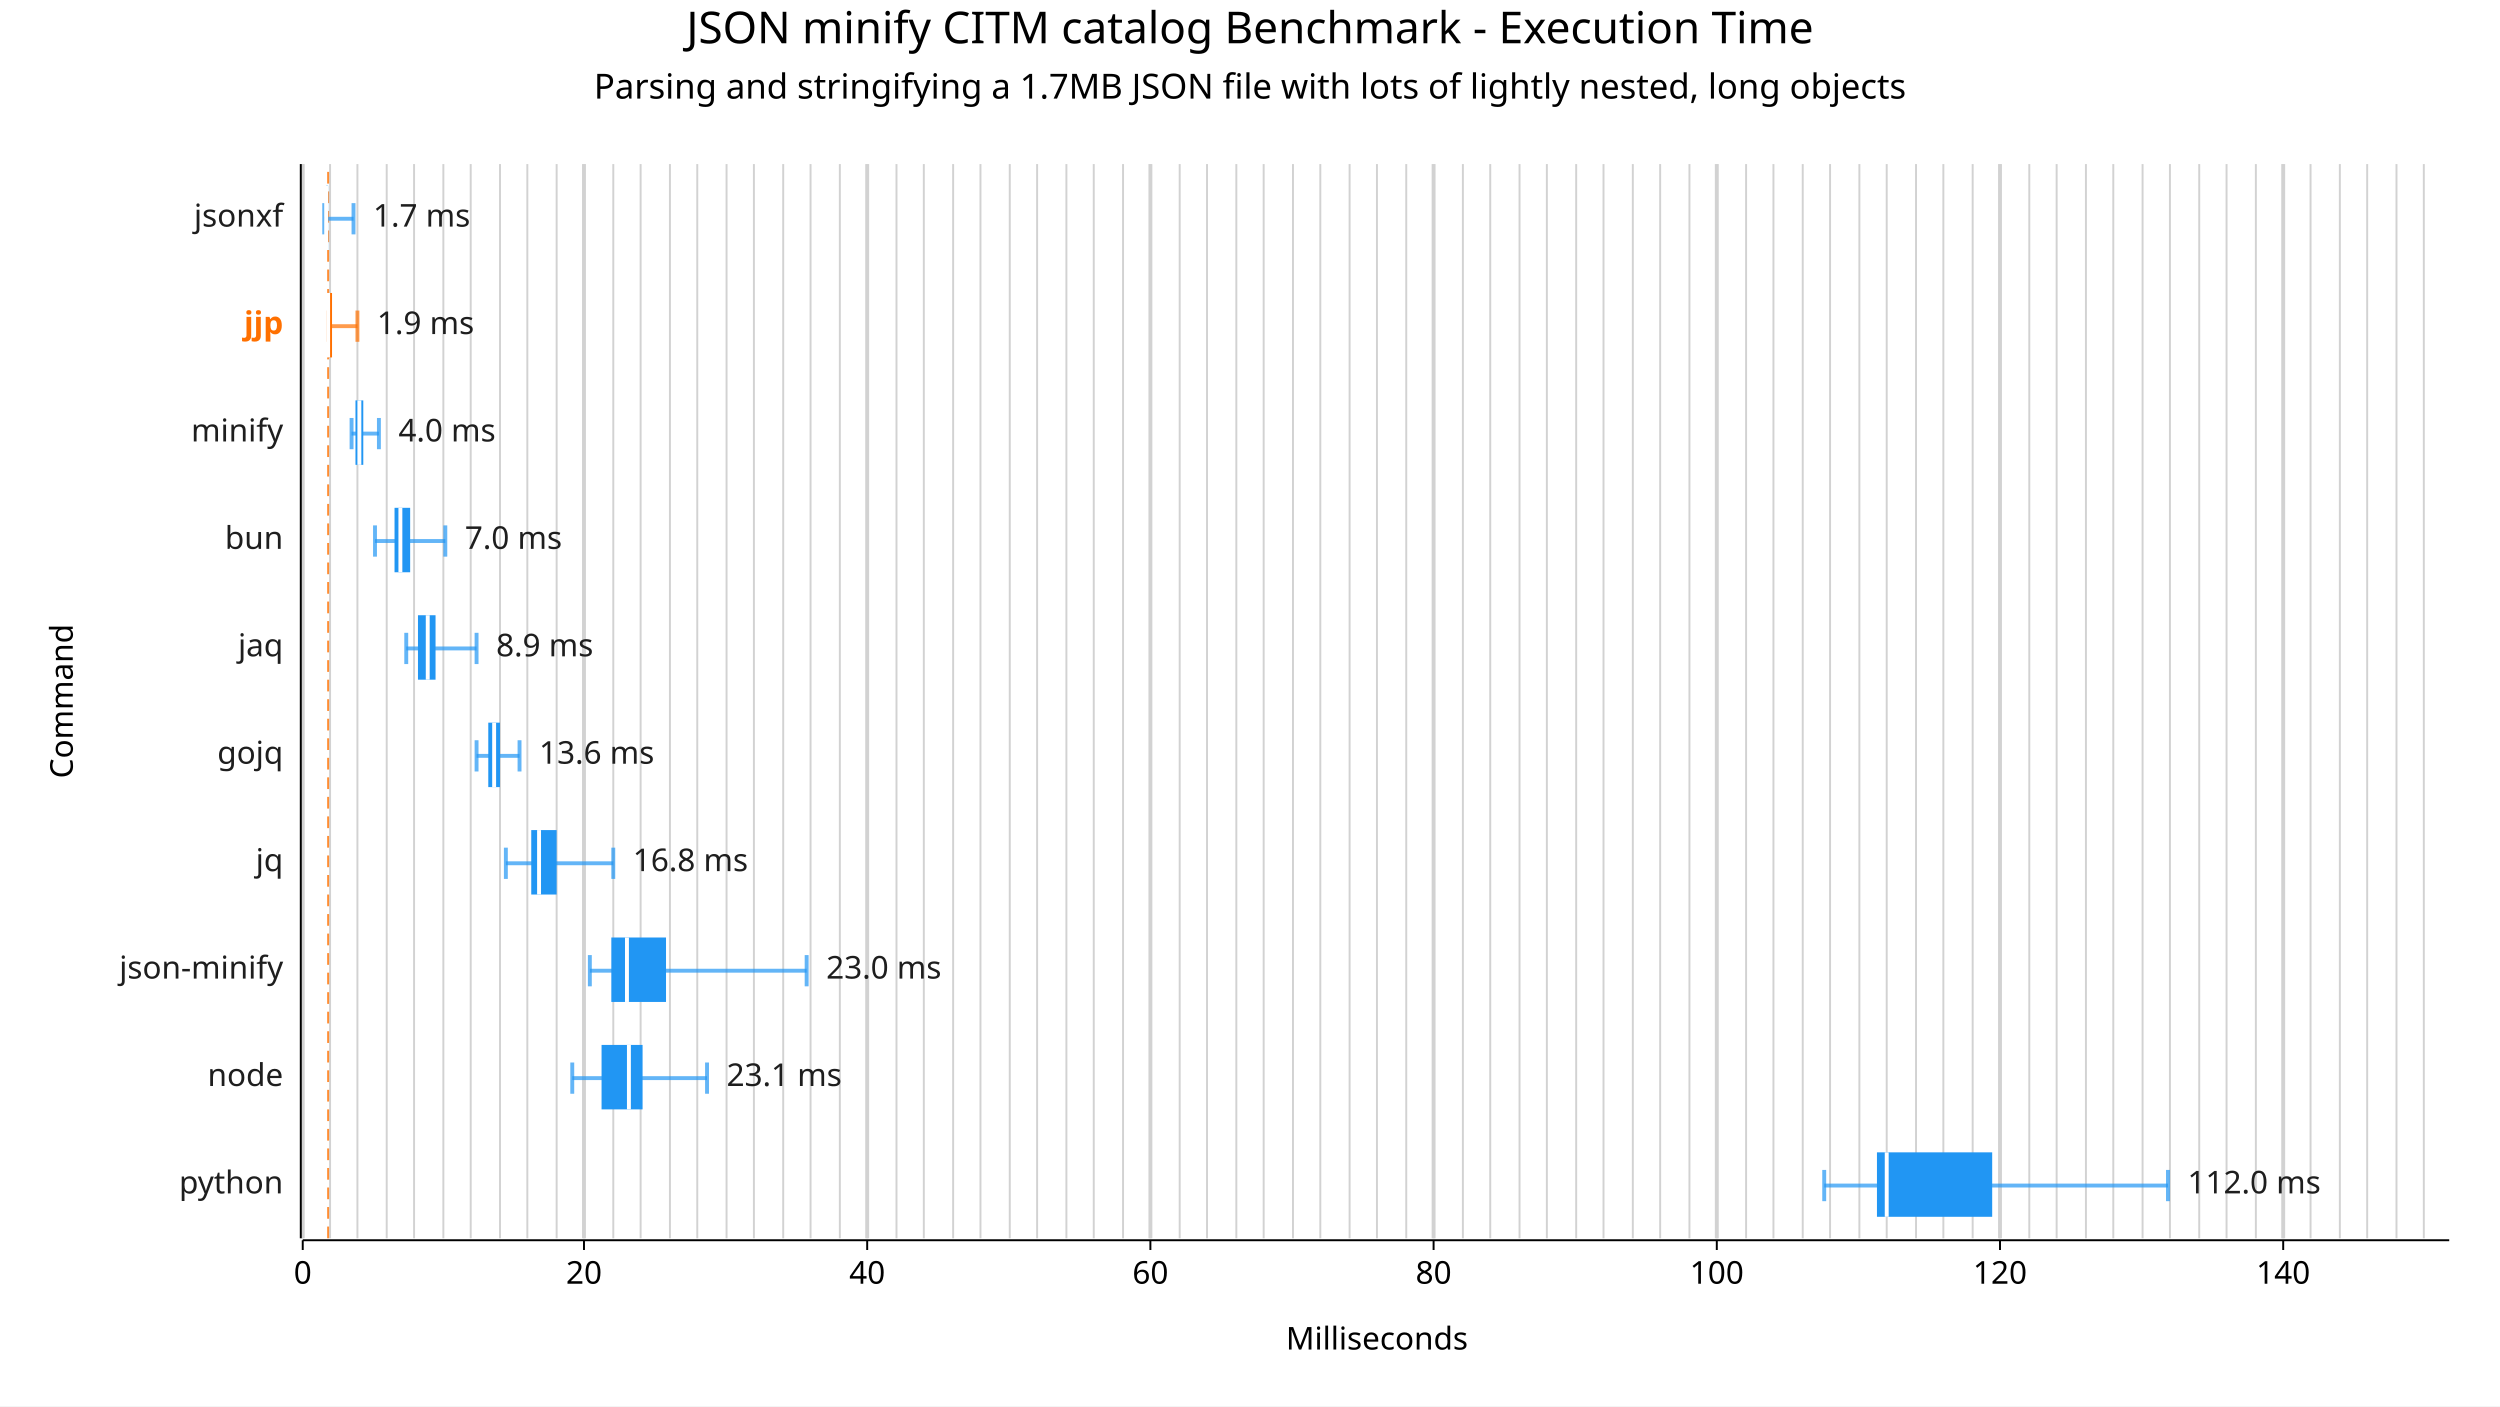
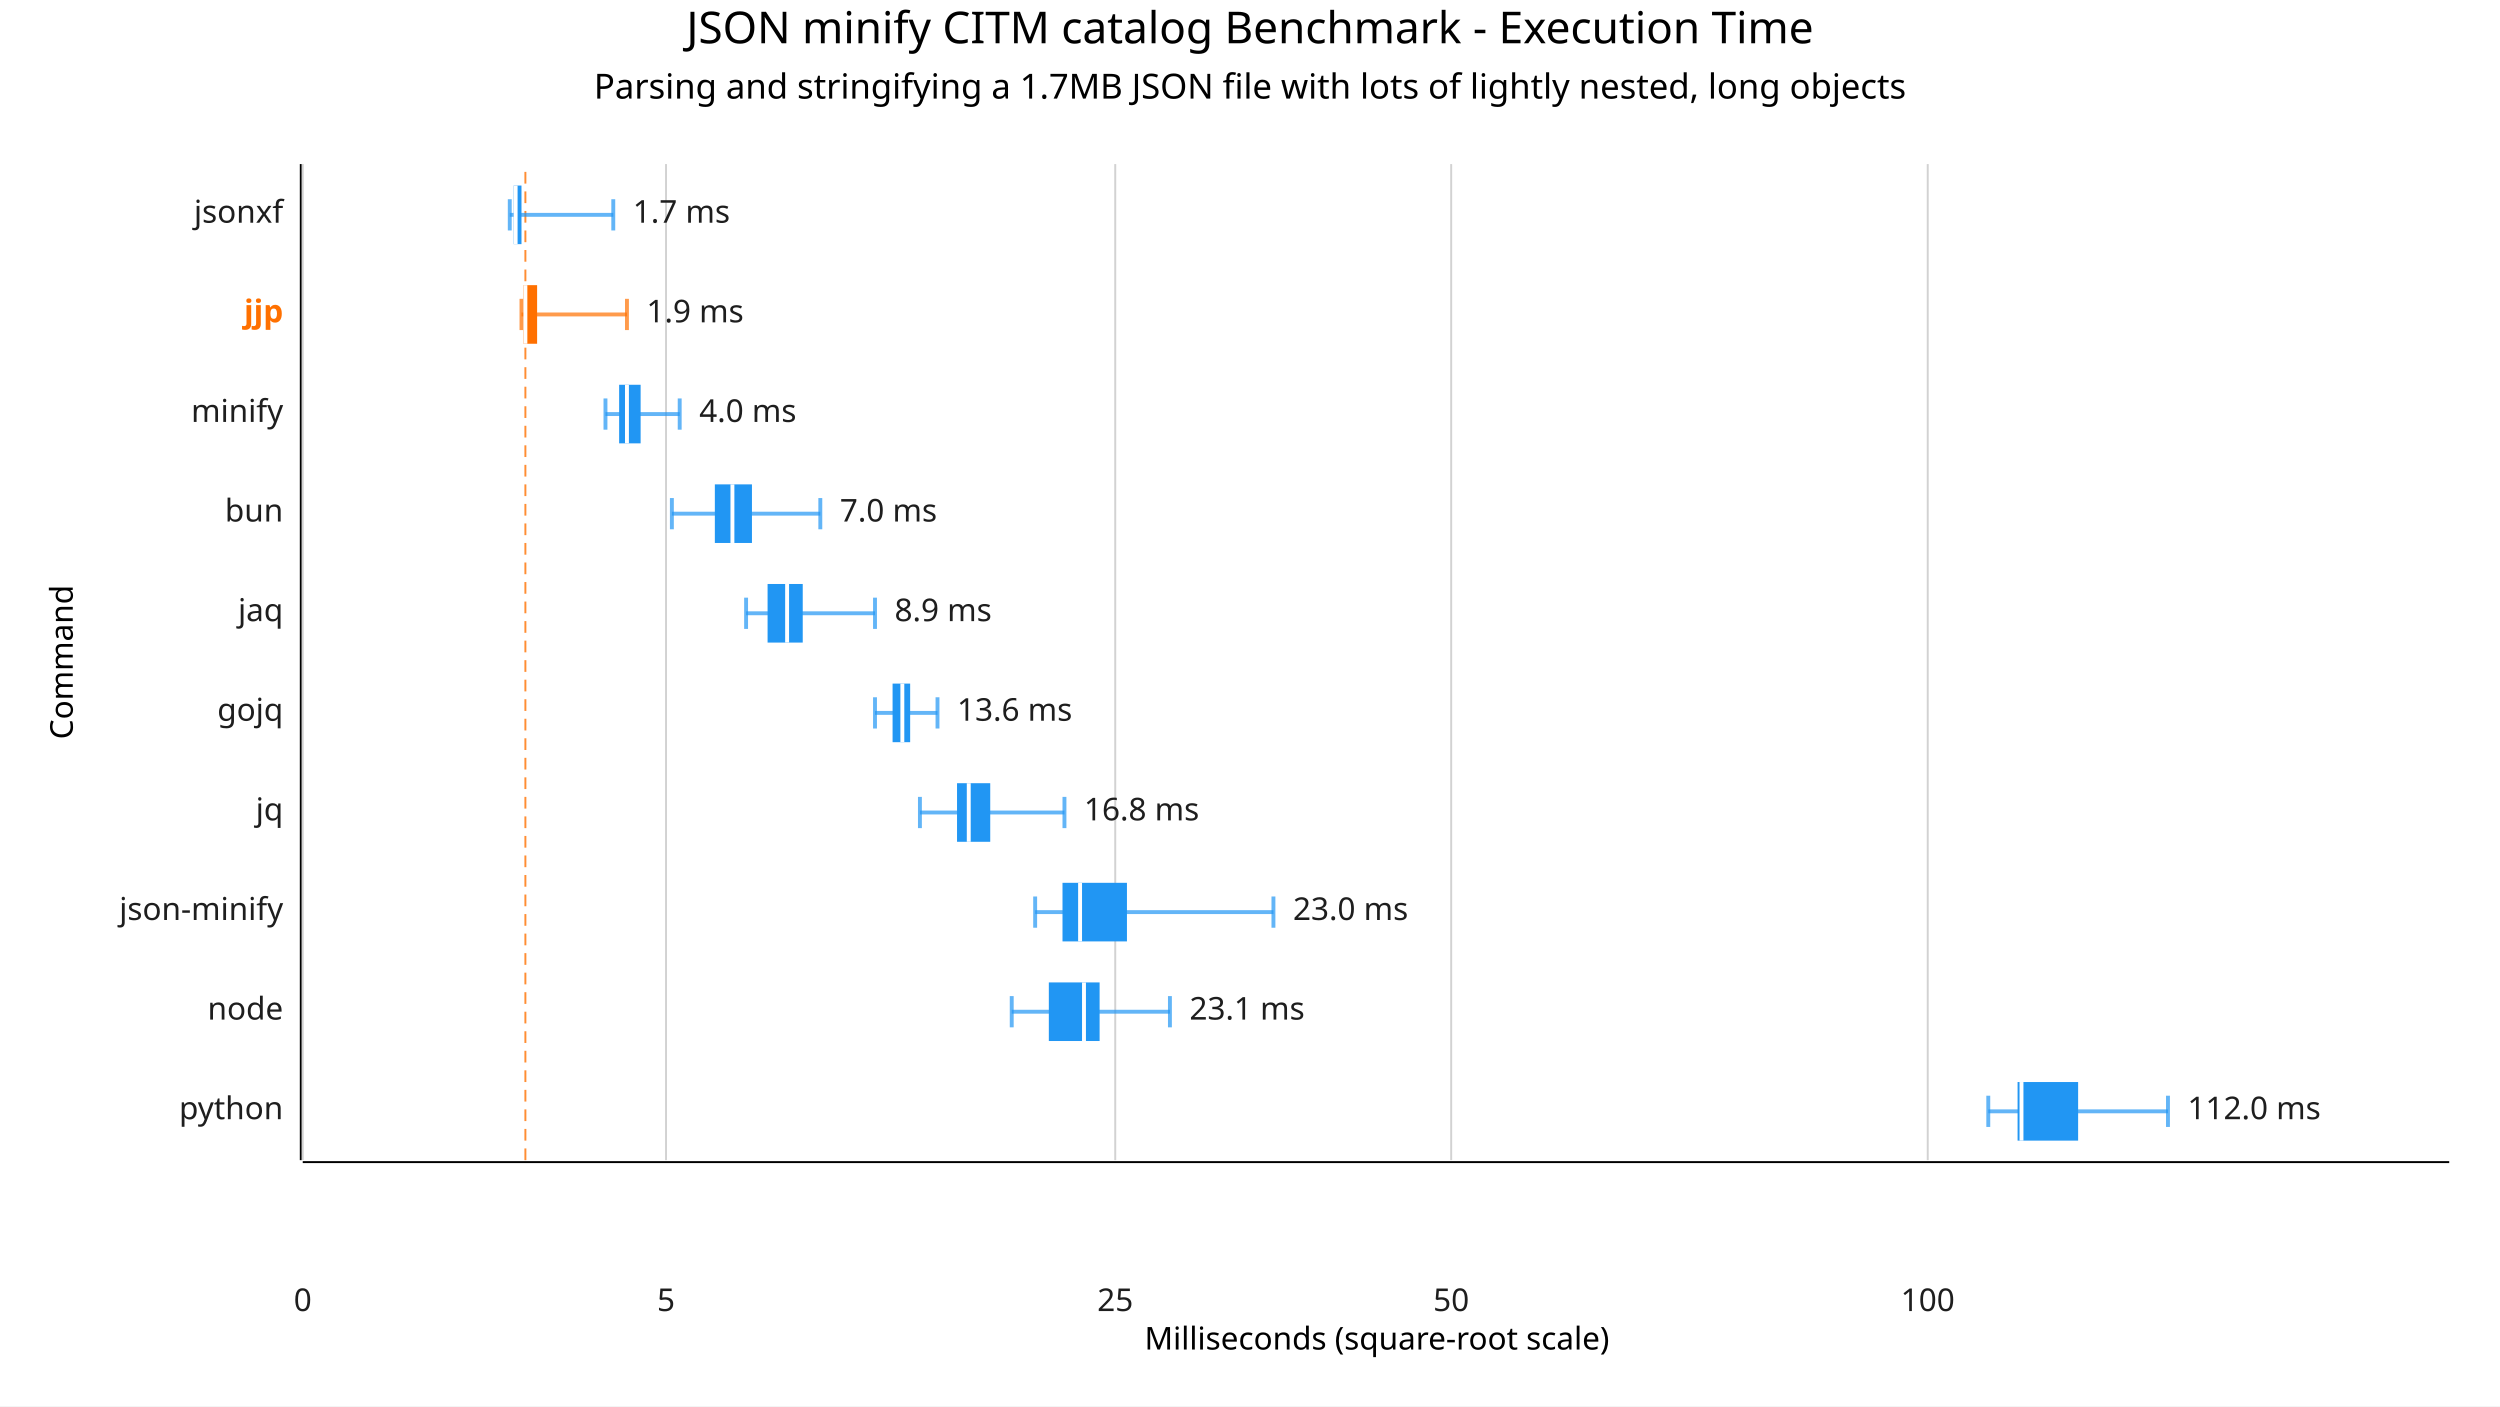
<svg xmlns="http://www.w3.org/2000/svg" width="1280" height="720" viewBox="0 0 1280 720">
  <rect x="0" y="0" width="1280" height="720" opacity="1" fill="#FFFFFF" stroke="none" />
  <text x="640" y="5" dy="0.76em" text-anchor="middle" font-family="sans-serif" font-size="22.581" opacity="1" fill="#000000">
JSON minify CITM catalog Benchmark - Execution Time
</text>
  <text x="640" y="37" dy="0.76em" text-anchor="middle" font-family="sans-serif" font-size="17.742" opacity="1" fill="#000000">
Parsing and stringifying a 1.7MB JSON file with lots of lightly nested, long objects
</text>
-   <line opacity="1" stroke="#D2D2D2" stroke-width="1" x1="155" y1="634" x2="155" y2="84" />
-   <line opacity="1" stroke="#D2D2D2" stroke-width="1" x1="169" y1="634" x2="169" y2="84" />
-   <line opacity="1" stroke="#D2D2D2" stroke-width="1" x1="183" y1="634" x2="183" y2="84" />
-   <line opacity="1" stroke="#D2D2D2" stroke-width="1" x1="198" y1="634" x2="198" y2="84" />
-   <line opacity="1" stroke="#D2D2D2" stroke-width="1" x1="212" y1="634" x2="212" y2="84" />
-   <line opacity="1" stroke="#D2D2D2" stroke-width="1" x1="227" y1="634" x2="227" y2="84" />
-   <line opacity="1" stroke="#D2D2D2" stroke-width="1" x1="241" y1="634" x2="241" y2="84" />
-   <line opacity="1" stroke="#D2D2D2" stroke-width="1" x1="256" y1="634" x2="256" y2="84" />
-   <line opacity="1" stroke="#D2D2D2" stroke-width="1" x1="270" y1="634" x2="270" y2="84" />
-   <line opacity="1" stroke="#D2D2D2" stroke-width="1" x1="285" y1="634" x2="285" y2="84" />
-   <line opacity="1" stroke="#D2D2D2" stroke-width="1" x1="299" y1="634" x2="299" y2="84" />
-   <line opacity="1" stroke="#D2D2D2" stroke-width="1" x1="314" y1="634" x2="314" y2="84" />
-   <line opacity="1" stroke="#D2D2D2" stroke-width="1" x1="328" y1="634" x2="328" y2="84" />
-   <line opacity="1" stroke="#D2D2D2" stroke-width="1" x1="343" y1="634" x2="343" y2="84" />
-   <line opacity="1" stroke="#D2D2D2" stroke-width="1" x1="357" y1="634" x2="357" y2="84" />
-   <line opacity="1" stroke="#D2D2D2" stroke-width="1" x1="372" y1="634" x2="372" y2="84" />
-   <line opacity="1" stroke="#D2D2D2" stroke-width="1" x1="386" y1="634" x2="386" y2="84" />
-   <line opacity="1" stroke="#D2D2D2" stroke-width="1" x1="401" y1="634" x2="401" y2="84" />
-   <line opacity="1" stroke="#D2D2D2" stroke-width="1" x1="415" y1="634" x2="415" y2="84" />
-   <line opacity="1" stroke="#D2D2D2" stroke-width="1" x1="430" y1="634" x2="430" y2="84" />
-   <line opacity="1" stroke="#D2D2D2" stroke-width="1" x1="444" y1="634" x2="444" y2="84" />
-   <line opacity="1" stroke="#D2D2D2" stroke-width="1" x1="459" y1="634" x2="459" y2="84" />
-   <line opacity="1" stroke="#D2D2D2" stroke-width="1" x1="473" y1="634" x2="473" y2="84" />
-   <line opacity="1" stroke="#D2D2D2" stroke-width="1" x1="488" y1="634" x2="488" y2="84" />
-   <line opacity="1" stroke="#D2D2D2" stroke-width="1" x1="502" y1="634" x2="502" y2="84" />
-   <line opacity="1" stroke="#D2D2D2" stroke-width="1" x1="517" y1="634" x2="517" y2="84" />
-   <line opacity="1" stroke="#D2D2D2" stroke-width="1" x1="531" y1="634" x2="531" y2="84" />
-   <line opacity="1" stroke="#D2D2D2" stroke-width="1" x1="546" y1="634" x2="546" y2="84" />
-   <line opacity="1" stroke="#D2D2D2" stroke-width="1" x1="560" y1="634" x2="560" y2="84" />
-   <line opacity="1" stroke="#D2D2D2" stroke-width="1" x1="575" y1="634" x2="575" y2="84" />
-   <line opacity="1" stroke="#D2D2D2" stroke-width="1" x1="589" y1="634" x2="589" y2="84" />
-   <line opacity="1" stroke="#D2D2D2" stroke-width="1" x1="604" y1="634" x2="604" y2="84" />
-   <line opacity="1" stroke="#D2D2D2" stroke-width="1" x1="618" y1="634" x2="618" y2="84" />
-   <line opacity="1" stroke="#D2D2D2" stroke-width="1" x1="633" y1="634" x2="633" y2="84" />
-   <line opacity="1" stroke="#D2D2D2" stroke-width="1" x1="647" y1="634" x2="647" y2="84" />
-   <line opacity="1" stroke="#D2D2D2" stroke-width="1" x1="662" y1="634" x2="662" y2="84" />
-   <line opacity="1" stroke="#D2D2D2" stroke-width="1" x1="676" y1="634" x2="676" y2="84" />
-   <line opacity="1" stroke="#D2D2D2" stroke-width="1" x1="691" y1="634" x2="691" y2="84" />
-   <line opacity="1" stroke="#D2D2D2" stroke-width="1" x1="705" y1="634" x2="705" y2="84" />
-   <line opacity="1" stroke="#D2D2D2" stroke-width="1" x1="720" y1="634" x2="720" y2="84" />
-   <line opacity="1" stroke="#D2D2D2" stroke-width="1" x1="734" y1="634" x2="734" y2="84" />
-   <line opacity="1" stroke="#D2D2D2" stroke-width="1" x1="749" y1="634" x2="749" y2="84" />
-   <line opacity="1" stroke="#D2D2D2" stroke-width="1" x1="763" y1="634" x2="763" y2="84" />
-   <line opacity="1" stroke="#D2D2D2" stroke-width="1" x1="778" y1="634" x2="778" y2="84" />
-   <line opacity="1" stroke="#D2D2D2" stroke-width="1" x1="792" y1="634" x2="792" y2="84" />
-   <line opacity="1" stroke="#D2D2D2" stroke-width="1" x1="807" y1="634" x2="807" y2="84" />
-   <line opacity="1" stroke="#D2D2D2" stroke-width="1" x1="821" y1="634" x2="821" y2="84" />
-   <line opacity="1" stroke="#D2D2D2" stroke-width="1" x1="836" y1="634" x2="836" y2="84" />
-   <line opacity="1" stroke="#D2D2D2" stroke-width="1" x1="850" y1="634" x2="850" y2="84" />
-   <line opacity="1" stroke="#D2D2D2" stroke-width="1" x1="865" y1="634" x2="865" y2="84" />
-   <line opacity="1" stroke="#D2D2D2" stroke-width="1" x1="879" y1="634" x2="879" y2="84" />
-   <line opacity="1" stroke="#D2D2D2" stroke-width="1" x1="894" y1="634" x2="894" y2="84" />
-   <line opacity="1" stroke="#D2D2D2" stroke-width="1" x1="908" y1="634" x2="908" y2="84" />
-   <line opacity="1" stroke="#D2D2D2" stroke-width="1" x1="923" y1="634" x2="923" y2="84" />
-   <line opacity="1" stroke="#D2D2D2" stroke-width="1" x1="937" y1="634" x2="937" y2="84" />
-   <line opacity="1" stroke="#D2D2D2" stroke-width="1" x1="952" y1="634" x2="952" y2="84" />
-   <line opacity="1" stroke="#D2D2D2" stroke-width="1" x1="966" y1="634" x2="966" y2="84" />
-   <line opacity="1" stroke="#D2D2D2" stroke-width="1" x1="981" y1="634" x2="981" y2="84" />
-   <line opacity="1" stroke="#D2D2D2" stroke-width="1" x1="995" y1="634" x2="995" y2="84" />
-   <line opacity="1" stroke="#D2D2D2" stroke-width="1" x1="1010" y1="634" x2="1010" y2="84" />
-   <line opacity="1" stroke="#D2D2D2" stroke-width="1" x1="1024" y1="634" x2="1024" y2="84" />
-   <line opacity="1" stroke="#D2D2D2" stroke-width="1" x1="1039" y1="634" x2="1039" y2="84" />
-   <line opacity="1" stroke="#D2D2D2" stroke-width="1" x1="1053" y1="634" x2="1053" y2="84" />
-   <line opacity="1" stroke="#D2D2D2" stroke-width="1" x1="1068" y1="634" x2="1068" y2="84" />
-   <line opacity="1" stroke="#D2D2D2" stroke-width="1" x1="1082" y1="634" x2="1082" y2="84" />
-   <line opacity="1" stroke="#D2D2D2" stroke-width="1" x1="1097" y1="634" x2="1097" y2="84" />
-   <line opacity="1" stroke="#D2D2D2" stroke-width="1" x1="1111" y1="634" x2="1111" y2="84" />
-   <line opacity="1" stroke="#D2D2D2" stroke-width="1" x1="1126" y1="634" x2="1126" y2="84" />
-   <line opacity="1" stroke="#D2D2D2" stroke-width="1" x1="1140" y1="634" x2="1140" y2="84" />
-   <line opacity="1" stroke="#D2D2D2" stroke-width="1" x1="1155" y1="634" x2="1155" y2="84" />
-   <line opacity="1" stroke="#D2D2D2" stroke-width="1" x1="1169" y1="634" x2="1169" y2="84" />
-   <line opacity="1" stroke="#D2D2D2" stroke-width="1" x1="1183" y1="634" x2="1183" y2="84" />
-   <line opacity="1" stroke="#D2D2D2" stroke-width="1" x1="1198" y1="634" x2="1198" y2="84" />
-   <line opacity="1" stroke="#D2D2D2" stroke-width="1" x1="1212" y1="634" x2="1212" y2="84" />
-   <line opacity="1" stroke="#D2D2D2" stroke-width="1" x1="1227" y1="634" x2="1227" y2="84" />
-   <line opacity="1" stroke="#D2D2D2" stroke-width="1" x1="1241" y1="634" x2="1241" y2="84" />
-   <text x="25" y="359" dy="0.76em" text-anchor="middle" font-family="sans-serif" font-size="16.129" opacity="1" fill="#000000" transform="rotate(270, 25, 359)">
+   <text x="25" y="339" dy="0.76em" text-anchor="middle" font-family="sans-serif" font-size="16.129" opacity="1" fill="#000000" transform="rotate(270, 25, 339)">
Command
</text>
  <text x="705" y="695" dy="-0.5ex" text-anchor="middle" font-family="sans-serif" font-size="16.129" opacity="1" fill="#000000">
- Milliseconds
+ Milliseconds (square-root scale)
</text>
-   <line opacity="1" stroke="#D2D2D2" stroke-width="2" x1="155" y1="634" x2="155" y2="84" />
-   <line opacity="1" stroke="#D2D2D2" stroke-width="2" x1="299" y1="634" x2="299" y2="84" />
-   <line opacity="1" stroke="#D2D2D2" stroke-width="2" x1="444" y1="634" x2="444" y2="84" />
-   <line opacity="1" stroke="#D2D2D2" stroke-width="2" x1="589" y1="634" x2="589" y2="84" />
-   <line opacity="1" stroke="#D2D2D2" stroke-width="2" x1="734" y1="634" x2="734" y2="84" />
-   <line opacity="1" stroke="#D2D2D2" stroke-width="2" x1="879" y1="634" x2="879" y2="84" />
-   <line opacity="1" stroke="#D2D2D2" stroke-width="2" x1="1024" y1="634" x2="1024" y2="84" />
-   <line opacity="1" stroke="#D2D2D2" stroke-width="2" x1="1169" y1="634" x2="1169" y2="84" />
-   <polyline fill="none" opacity="1" stroke="#000000" stroke-width="1" points="154,84 154,634 " />
-   <polyline fill="none" opacity="1" stroke="#000000" stroke-width="1" points="155,635 1254,635 " />
-   <text x="155" y="645" dy="0.76em" text-anchor="middle" font-family="sans-serif" font-size="16.129" opacity="1" fill="#000000">
+   <polyline fill="none" opacity="1" stroke="#000000" stroke-width="1" points="154,84 154,594 " />
+   <polyline fill="none" opacity="1" stroke="#000000" stroke-width="1" points="155,595 1254,595 " />
+   <polyline fill="none" opacity="1" stroke="#D2D2D2" stroke-width="1" points="155,594 155,84 " />
+   <text x="155" y="659" dy="0.76em" text-anchor="middle" font-family="sans-serif" font-size="16.129" opacity="1" fill="#1E1E1E">
0
</text>
-   <polyline fill="none" opacity="1" stroke="#000000" stroke-width="1" points="155,635 155,640 " />
-   <text x="299" y="645" dy="0.76em" text-anchor="middle" font-family="sans-serif" font-size="16.129" opacity="1" fill="#000000">
- 20
+   <polyline fill="none" opacity="1" stroke="#D2D2D2" stroke-width="1" points="341,594 341,84 " />
+   <text x="341" y="659" dy="0.76em" text-anchor="middle" font-family="sans-serif" font-size="16.129" opacity="1" fill="#1E1E1E">
+ 5
</text>
-   <polyline fill="none" opacity="1" stroke="#000000" stroke-width="1" points="299,635 299,640 " />
-   <text x="444" y="645" dy="0.76em" text-anchor="middle" font-family="sans-serif" font-size="16.129" opacity="1" fill="#000000">
- 40
+   <polyline fill="none" opacity="1" stroke="#D2D2D2" stroke-width="1" points="571,594 571,84 " />
+   <text x="571" y="659" dy="0.76em" text-anchor="middle" font-family="sans-serif" font-size="16.129" opacity="1" fill="#1E1E1E">
+ 25
</text>
-   <polyline fill="none" opacity="1" stroke="#000000" stroke-width="1" points="444,635 444,640 " />
-   <text x="589" y="645" dy="0.76em" text-anchor="middle" font-family="sans-serif" font-size="16.129" opacity="1" fill="#000000">
- 60
+   <polyline fill="none" opacity="1" stroke="#D2D2D2" stroke-width="1" points="743,594 743,84 " />
+   <text x="743" y="659" dy="0.76em" text-anchor="middle" font-family="sans-serif" font-size="16.129" opacity="1" fill="#1E1E1E">
+ 50
</text>
-   <polyline fill="none" opacity="1" stroke="#000000" stroke-width="1" points="589,635 589,640 " />
-   <text x="734" y="645" dy="0.76em" text-anchor="middle" font-family="sans-serif" font-size="16.129" opacity="1" fill="#000000">
- 80
- </text>
-   <polyline fill="none" opacity="1" stroke="#000000" stroke-width="1" points="734,635 734,640 " />
-   <text x="879" y="645" dy="0.76em" text-anchor="middle" font-family="sans-serif" font-size="16.129" opacity="1" fill="#000000">
+   <polyline fill="none" opacity="1" stroke="#D2D2D2" stroke-width="1" points="987,594 987,84 " />
+   <text x="987" y="659" dy="0.76em" text-anchor="middle" font-family="sans-serif" font-size="16.129" opacity="1" fill="#1E1E1E">
100
</text>
-   <polyline fill="none" opacity="1" stroke="#000000" stroke-width="1" points="879,635 879,640 " />
-   <text x="1024" y="645" dy="0.76em" text-anchor="middle" font-family="sans-serif" font-size="16.129" opacity="1" fill="#000000">
- 120
- </text>
-   <polyline fill="none" opacity="1" stroke="#000000" stroke-width="1" points="1024,635 1024,640 " />
-   <text x="1169" y="645" dy="0.76em" text-anchor="middle" font-family="sans-serif" font-size="16.129" opacity="1" fill="#000000">
- 140
- </text>
-   <polyline fill="none" opacity="1" stroke="#000000" stroke-width="1" points="1169,635 1169,640 " />
-   <polyline fill="none" opacity="0.8" stroke="#FF7000" stroke-width="1" points="168,634 168,628 " />
-   <polyline fill="none" opacity="0.8" stroke="#FF7000" stroke-width="1" points="168,624 168,618 " />
-   <polyline fill="none" opacity="0.8" stroke="#FF7000" stroke-width="1" points="168,614 168,608 " />
-   <polyline fill="none" opacity="0.8" stroke="#FF7000" stroke-width="1" points="168,604 168,598 " />
-   <polyline fill="none" opacity="0.8" stroke="#FF7000" stroke-width="1" points="168,594 168,588 " />
-   <polyline fill="none" opacity="0.8" stroke="#FF7000" stroke-width="1" points="168,584 168,578 " />
-   <polyline fill="none" opacity="0.8" stroke="#FF7000" stroke-width="1" points="168,574 168,568 " />
-   <polyline fill="none" opacity="0.8" stroke="#FF7000" stroke-width="1" points="168,564 168,558 " />
-   <polyline fill="none" opacity="0.8" stroke="#FF7000" stroke-width="1" points="168,554 168,548 " />
-   <polyline fill="none" opacity="0.8" stroke="#FF7000" stroke-width="1" points="168,544 168,538 " />
-   <polyline fill="none" opacity="0.8" stroke="#FF7000" stroke-width="1" points="168,534 168,528 " />
-   <polyline fill="none" opacity="0.8" stroke="#FF7000" stroke-width="1" points="168,524 168,518 " />
-   <polyline fill="none" opacity="0.8" stroke="#FF7000" stroke-width="1" points="168,514 168,508 " />
-   <polyline fill="none" opacity="0.8" stroke="#FF7000" stroke-width="1" points="168,504 168,498 " />
-   <polyline fill="none" opacity="0.8" stroke="#FF7000" stroke-width="1" points="168,494 168,488 " />
-   <polyline fill="none" opacity="0.8" stroke="#FF7000" stroke-width="1" points="168,484 168,478 " />
-   <polyline fill="none" opacity="0.8" stroke="#FF7000" stroke-width="1" points="168,474 168,468 " />
-   <polyline fill="none" opacity="0.8" stroke="#FF7000" stroke-width="1" points="168,464 168,458 " />
-   <polyline fill="none" opacity="0.8" stroke="#FF7000" stroke-width="1" points="168,454 168,448 " />
-   <polyline fill="none" opacity="0.8" stroke="#FF7000" stroke-width="1" points="168,444 168,438 " />
-   <polyline fill="none" opacity="0.8" stroke="#FF7000" stroke-width="1" points="168,434 168,428 " />
-   <polyline fill="none" opacity="0.8" stroke="#FF7000" stroke-width="1" points="168,424 168,418 " />
-   <polyline fill="none" opacity="0.8" stroke="#FF7000" stroke-width="1" points="168,414 168,408 " />
-   <polyline fill="none" opacity="0.8" stroke="#FF7000" stroke-width="1" points="168,404 168,398 " />
-   <polyline fill="none" opacity="0.8" stroke="#FF7000" stroke-width="1" points="168,394 168,388 " />
-   <polyline fill="none" opacity="0.8" stroke="#FF7000" stroke-width="1" points="168,384 168,378 " />
-   <polyline fill="none" opacity="0.8" stroke="#FF7000" stroke-width="1" points="168,374 168,368 " />
-   <polyline fill="none" opacity="0.8" stroke="#FF7000" stroke-width="1" points="168,364 168,358 " />
-   <polyline fill="none" opacity="0.8" stroke="#FF7000" stroke-width="1" points="168,354 168,348 " />
-   <polyline fill="none" opacity="0.8" stroke="#FF7000" stroke-width="1" points="168,344 168,338 " />
-   <polyline fill="none" opacity="0.8" stroke="#FF7000" stroke-width="1" points="168,334 168,328 " />
-   <polyline fill="none" opacity="0.8" stroke="#FF7000" stroke-width="1" points="168,324 168,318 " />
-   <polyline fill="none" opacity="0.8" stroke="#FF7000" stroke-width="1" points="168,314 168,308 " />
-   <polyline fill="none" opacity="0.8" stroke="#FF7000" stroke-width="1" points="168,304 168,298 " />
-   <polyline fill="none" opacity="0.8" stroke="#FF7000" stroke-width="1" points="168,294 168,288 " />
-   <polyline fill="none" opacity="0.8" stroke="#FF7000" stroke-width="1" points="168,284 168,278 " />
-   <polyline fill="none" opacity="0.8" stroke="#FF7000" stroke-width="1" points="168,274 168,268 " />
-   <polyline fill="none" opacity="0.8" stroke="#FF7000" stroke-width="1" points="168,264 168,258 " />
-   <polyline fill="none" opacity="0.8" stroke="#FF7000" stroke-width="1" points="168,254 168,248 " />
-   <polyline fill="none" opacity="0.8" stroke="#FF7000" stroke-width="1" points="168,244 168,238 " />
-   <polyline fill="none" opacity="0.8" stroke="#FF7000" stroke-width="1" points="168,234 168,228 " />
-   <polyline fill="none" opacity="0.8" stroke="#FF7000" stroke-width="1" points="168,224 168,218 " />
-   <polyline fill="none" opacity="0.8" stroke="#FF7000" stroke-width="1" points="168,214 168,208 " />
-   <polyline fill="none" opacity="0.8" stroke="#FF7000" stroke-width="1" points="168,204 168,198 " />
-   <polyline fill="none" opacity="0.8" stroke="#FF7000" stroke-width="1" points="168,194 168,188 " />
-   <polyline fill="none" opacity="0.8" stroke="#FF7000" stroke-width="1" points="168,184 168,178 " />
-   <polyline fill="none" opacity="0.8" stroke="#FF7000" stroke-width="1" points="168,174 168,168 " />
-   <polyline fill="none" opacity="0.8" stroke="#FF7000" stroke-width="1" points="168,164 168,158 " />
-   <polyline fill="none" opacity="0.8" stroke="#FF7000" stroke-width="1" points="168,154 168,148 " />
-   <polyline fill="none" opacity="0.8" stroke="#FF7000" stroke-width="1" points="168,144 168,138 " />
-   <polyline fill="none" opacity="0.8" stroke="#FF7000" stroke-width="1" points="168,134 168,128 " />
-   <polyline fill="none" opacity="0.8" stroke="#FF7000" stroke-width="1" points="168,124 168,118 " />
-   <polyline fill="none" opacity="0.8" stroke="#FF7000" stroke-width="1" points="168,114 168,108 " />
-   <polyline fill="none" opacity="0.8" stroke="#FF7000" stroke-width="1" points="168,104 168,98 " />
-   <polyline fill="none" opacity="0.8" stroke="#FF7000" stroke-width="1" points="168,94 168,88 " />
-   <polyline fill="none" opacity="0.7" stroke="#2196F3" stroke-width="2" points="166,112 181,112 " />
-   <polyline fill="none" opacity="0.7" stroke="#2196F3" stroke-width="2" points="166,120 166,104 " />
-   <polyline fill="none" opacity="0.7" stroke="#2196F3" stroke-width="2" points="181,120 181,104 " />
-   <rect x="167" y="95" width="1" height="33" opacity="1" fill="#2196F3" stroke="none" />
-   <polyline fill="none" opacity="1" stroke="#FFFFFF" stroke-width="2" points="167,128 167,95 " />
-   <text x="191" y="112" dy="0.5ex" text-anchor="start" font-family="sans-serif" font-size="16.129" opacity="1" fill="#1E1E1E">
+   <polyline fill="none" opacity="0.8" stroke="#FF7000" stroke-width="1" points="269,594 269,588 " />
+   <polyline fill="none" opacity="0.8" stroke="#FF7000" stroke-width="1" points="269,584 269,578 " />
+   <polyline fill="none" opacity="0.8" stroke="#FF7000" stroke-width="1" points="269,574 269,568 " />
+   <polyline fill="none" opacity="0.8" stroke="#FF7000" stroke-width="1" points="269,564 269,558 " />
+   <polyline fill="none" opacity="0.8" stroke="#FF7000" stroke-width="1" points="269,554 269,548 " />
+   <polyline fill="none" opacity="0.8" stroke="#FF7000" stroke-width="1" points="269,544 269,538 " />
+   <polyline fill="none" opacity="0.8" stroke="#FF7000" stroke-width="1" points="269,534 269,528 " />
+   <polyline fill="none" opacity="0.8" stroke="#FF7000" stroke-width="1" points="269,524 269,518 " />
+   <polyline fill="none" opacity="0.8" stroke="#FF7000" stroke-width="1" points="269,514 269,508 " />
+   <polyline fill="none" opacity="0.8" stroke="#FF7000" stroke-width="1" points="269,504 269,498 " />
+   <polyline fill="none" opacity="0.8" stroke="#FF7000" stroke-width="1" points="269,494 269,488 " />
+   <polyline fill="none" opacity="0.8" stroke="#FF7000" stroke-width="1" points="269,484 269,478 " />
+   <polyline fill="none" opacity="0.8" stroke="#FF7000" stroke-width="1" points="269,474 269,468 " />
+   <polyline fill="none" opacity="0.8" stroke="#FF7000" stroke-width="1" points="269,464 269,458 " />
+   <polyline fill="none" opacity="0.8" stroke="#FF7000" stroke-width="1" points="269,454 269,448 " />
+   <polyline fill="none" opacity="0.8" stroke="#FF7000" stroke-width="1" points="269,444 269,438 " />
+   <polyline fill="none" opacity="0.8" stroke="#FF7000" stroke-width="1" points="269,434 269,428 " />
+   <polyline fill="none" opacity="0.8" stroke="#FF7000" stroke-width="1" points="269,424 269,418 " />
+   <polyline fill="none" opacity="0.8" stroke="#FF7000" stroke-width="1" points="269,414 269,408 " />
+   <polyline fill="none" opacity="0.8" stroke="#FF7000" stroke-width="1" points="269,404 269,398 " />
+   <polyline fill="none" opacity="0.8" stroke="#FF7000" stroke-width="1" points="269,394 269,388 " />
+   <polyline fill="none" opacity="0.8" stroke="#FF7000" stroke-width="1" points="269,384 269,378 " />
+   <polyline fill="none" opacity="0.8" stroke="#FF7000" stroke-width="1" points="269,374 269,368 " />
+   <polyline fill="none" opacity="0.8" stroke="#FF7000" stroke-width="1" points="269,364 269,358 " />
+   <polyline fill="none" opacity="0.8" stroke="#FF7000" stroke-width="1" points="269,354 269,348 " />
+   <polyline fill="none" opacity="0.8" stroke="#FF7000" stroke-width="1" points="269,344 269,338 " />
+   <polyline fill="none" opacity="0.8" stroke="#FF7000" stroke-width="1" points="269,334 269,328 " />
+   <polyline fill="none" opacity="0.8" stroke="#FF7000" stroke-width="1" points="269,324 269,318 " />
+   <polyline fill="none" opacity="0.8" stroke="#FF7000" stroke-width="1" points="269,314 269,308 " />
+   <polyline fill="none" opacity="0.8" stroke="#FF7000" stroke-width="1" points="269,304 269,298 " />
+   <polyline fill="none" opacity="0.8" stroke="#FF7000" stroke-width="1" points="269,294 269,288 " />
+   <polyline fill="none" opacity="0.8" stroke="#FF7000" stroke-width="1" points="269,284 269,278 " />
+   <polyline fill="none" opacity="0.8" stroke="#FF7000" stroke-width="1" points="269,274 269,268 " />
+   <polyline fill="none" opacity="0.8" stroke="#FF7000" stroke-width="1" points="269,264 269,258 " />
+   <polyline fill="none" opacity="0.8" stroke="#FF7000" stroke-width="1" points="269,254 269,248 " />
+   <polyline fill="none" opacity="0.8" stroke="#FF7000" stroke-width="1" points="269,244 269,238 " />
+   <polyline fill="none" opacity="0.8" stroke="#FF7000" stroke-width="1" points="269,234 269,228 " />
+   <polyline fill="none" opacity="0.8" stroke="#FF7000" stroke-width="1" points="269,224 269,218 " />
+   <polyline fill="none" opacity="0.8" stroke="#FF7000" stroke-width="1" points="269,214 269,208 " />
+   <polyline fill="none" opacity="0.8" stroke="#FF7000" stroke-width="1" points="269,204 269,198 " />
+   <polyline fill="none" opacity="0.8" stroke="#FF7000" stroke-width="1" points="269,194 269,188 " />
+   <polyline fill="none" opacity="0.8" stroke="#FF7000" stroke-width="1" points="269,184 269,178 " />
+   <polyline fill="none" opacity="0.8" stroke="#FF7000" stroke-width="1" points="269,174 269,168 " />
+   <polyline fill="none" opacity="0.8" stroke="#FF7000" stroke-width="1" points="269,164 269,158 " />
+   <polyline fill="none" opacity="0.8" stroke="#FF7000" stroke-width="1" points="269,154 269,148 " />
+   <polyline fill="none" opacity="0.8" stroke="#FF7000" stroke-width="1" points="269,144 269,138 " />
+   <polyline fill="none" opacity="0.8" stroke="#FF7000" stroke-width="1" points="269,134 269,128 " />
+   <polyline fill="none" opacity="0.8" stroke="#FF7000" stroke-width="1" points="269,124 269,118 " />
+   <polyline fill="none" opacity="0.8" stroke="#FF7000" stroke-width="1" points="269,114 269,108 " />
+   <polyline fill="none" opacity="0.8" stroke="#FF7000" stroke-width="1" points="269,104 269,98 " />
+   <polyline fill="none" opacity="0.8" stroke="#FF7000" stroke-width="1" points="269,94 269,88 " />
+   <polyline fill="none" opacity="0.7" stroke="#2196F3" stroke-width="2" points="261,110 314,110 " />
+   <polyline fill="none" opacity="0.7" stroke="#2196F3" stroke-width="2" points="261,118 261,102 " />
+   <polyline fill="none" opacity="0.7" stroke="#2196F3" stroke-width="2" points="314,118 314,102 " />
+   <rect x="263" y="95" width="4" height="30" opacity="1" fill="#2196F3" stroke="none" />
+   <polyline fill="none" opacity="1" stroke="#FFFFFF" stroke-width="2" points="264,125 264,95 " />
+   <text x="324" y="110" dy="0.5ex" text-anchor="start" font-family="sans-serif" font-size="16.129" opacity="1" fill="#1E1E1E">
1.7 ms
</text>
-   <text x="145" y="112" dy="0.5ex" text-anchor="end" font-family="sans-serif" font-size="16.129" opacity="1" fill="#1E1E1E">
+   <text x="145" y="110" dy="0.5ex" text-anchor="end" font-family="sans-serif" font-size="16.129" opacity="1" fill="#1E1E1E">
jsonxf
</text>
-   <polyline fill="none" opacity="0.7" stroke="#FF7000" stroke-width="2" points="168,167 183,167 " />
-   <polyline fill="none" opacity="0.7" stroke="#FF7000" stroke-width="2" points="168,175 168,159 " />
-   <polyline fill="none" opacity="0.7" stroke="#FF7000" stroke-width="2" points="183,175 183,159 " />
-   <rect x="168" y="150" width="2" height="33" opacity="1" fill="#FF7000" stroke="none" />
-   <polyline fill="none" opacity="1" stroke="#FFFFFF" stroke-width="2" points="168,183 168,150 " />
-   <text x="193" y="167" dy="0.5ex" text-anchor="start" font-family="sans-serif" font-size="16.129" opacity="1" fill="#1E1E1E">
+   <polyline fill="none" opacity="0.7" stroke="#FF7000" stroke-width="2" points="267,161 321,161 " />
+   <polyline fill="none" opacity="0.7" stroke="#FF7000" stroke-width="2" points="267,169 267,153 " />
+   <polyline fill="none" opacity="0.7" stroke="#FF7000" stroke-width="2" points="321,169 321,153 " />
+   <rect x="268" y="146" width="7" height="30" opacity="1" fill="#FF7000" stroke="none" />
+   <polyline fill="none" opacity="1" stroke="#FFFFFF" stroke-width="2" points="269,176 269,146 " />
+   <text x="331" y="161" dy="0.5ex" text-anchor="start" font-family="sans-serif" font-size="16.129" opacity="1" fill="#1E1E1E">
1.9 ms
</text>
-   <text x="145" y="167" dy="0.5ex" text-anchor="end" font-family="sans-serif" font-size="16.129" opacity="1" fill="#FF7000" font-weight="bold">
+   <text x="145" y="161" dy="0.5ex" text-anchor="end" font-family="sans-serif" font-size="16.129" opacity="1" fill="#FF7000" font-weight="bold">
jjp
</text>
-   <polyline fill="none" opacity="0.7" stroke="#2196F3" stroke-width="2" points="180,222 194,222 " />
-   <polyline fill="none" opacity="0.7" stroke="#2196F3" stroke-width="2" points="180,230 180,214 " />
-   <polyline fill="none" opacity="0.7" stroke="#2196F3" stroke-width="2" points="194,230 194,214 " />
-   <rect x="182" y="205" width="4" height="33" opacity="1" fill="#2196F3" stroke="none" />
-   <polyline fill="none" opacity="1" stroke="#FFFFFF" stroke-width="2" points="184,238 184,205 " />
-   <text x="204" y="222" dy="0.5ex" text-anchor="start" font-family="sans-serif" font-size="16.129" opacity="1" fill="#1E1E1E">
+   <polyline fill="none" opacity="0.7" stroke="#2196F3" stroke-width="2" points="310,212 348,212 " />
+   <polyline fill="none" opacity="0.7" stroke="#2196F3" stroke-width="2" points="310,220 310,204 " />
+   <polyline fill="none" opacity="0.7" stroke="#2196F3" stroke-width="2" points="348,220 348,204 " />
+   <rect x="317" y="197" width="11" height="30" opacity="1" fill="#2196F3" stroke="none" />
+   <polyline fill="none" opacity="1" stroke="#FFFFFF" stroke-width="2" points="321,227 321,197 " />
+   <text x="358" y="212" dy="0.5ex" text-anchor="start" font-family="sans-serif" font-size="16.129" opacity="1" fill="#1E1E1E">
4.0 ms
</text>
-   <text x="145" y="222" dy="0.5ex" text-anchor="end" font-family="sans-serif" font-size="16.129" opacity="1" fill="#1E1E1E">
+   <text x="145" y="212" dy="0.5ex" text-anchor="end" font-family="sans-serif" font-size="16.129" opacity="1" fill="#1E1E1E">
minify
</text>
-   <polyline fill="none" opacity="0.7" stroke="#2196F3" stroke-width="2" points="192,277 228,277 " />
-   <polyline fill="none" opacity="0.7" stroke="#2196F3" stroke-width="2" points="192,285 192,269 " />
-   <polyline fill="none" opacity="0.7" stroke="#2196F3" stroke-width="2" points="228,285 228,269 " />
-   <rect x="202" y="260" width="8" height="33" opacity="1" fill="#2196F3" stroke="none" />
-   <polyline fill="none" opacity="1" stroke="#FFFFFF" stroke-width="2" points="205,293 205,260 " />
-   <text x="238" y="277" dy="0.5ex" text-anchor="start" font-family="sans-serif" font-size="16.129" opacity="1" fill="#1E1E1E">
+   <polyline fill="none" opacity="0.7" stroke="#2196F3" stroke-width="2" points="344,263 420,263 " />
+   <polyline fill="none" opacity="0.7" stroke="#2196F3" stroke-width="2" points="344,271 344,255 " />
+   <polyline fill="none" opacity="0.7" stroke="#2196F3" stroke-width="2" points="420,271 420,255 " />
+   <rect x="366" y="248" width="19" height="30" opacity="1" fill="#2196F3" stroke="none" />
+   <polyline fill="none" opacity="1" stroke="#FFFFFF" stroke-width="2" points="375,278 375,248 " />
+   <text x="430" y="263" dy="0.5ex" text-anchor="start" font-family="sans-serif" font-size="16.129" opacity="1" fill="#1E1E1E">
7.0 ms
</text>
-   <text x="145" y="277" dy="0.5ex" text-anchor="end" font-family="sans-serif" font-size="16.129" opacity="1" fill="#1E1E1E">
+   <text x="145" y="263" dy="0.5ex" text-anchor="end" font-family="sans-serif" font-size="16.129" opacity="1" fill="#1E1E1E">
bun
</text>
-   <polyline fill="none" opacity="0.7" stroke="#2196F3" stroke-width="2" points="208,332 244,332 " />
-   <polyline fill="none" opacity="0.7" stroke="#2196F3" stroke-width="2" points="208,340 208,324 " />
-   <polyline fill="none" opacity="0.7" stroke="#2196F3" stroke-width="2" points="244,340 244,324 " />
-   <rect x="214" y="315" width="9" height="33" opacity="1" fill="#2196F3" stroke="none" />
-   <polyline fill="none" opacity="1" stroke="#FFFFFF" stroke-width="2" points="219,348 219,315 " />
-   <text x="254" y="332" dy="0.5ex" text-anchor="start" font-family="sans-serif" font-size="16.129" opacity="1" fill="#1E1E1E">
+   <polyline fill="none" opacity="0.7" stroke="#2196F3" stroke-width="2" points="382,314 448,314 " />
+   <polyline fill="none" opacity="0.7" stroke="#2196F3" stroke-width="2" points="382,322 382,306 " />
+   <polyline fill="none" opacity="0.7" stroke="#2196F3" stroke-width="2" points="448,322 448,306 " />
+   <rect x="393" y="299" width="18" height="30" opacity="1" fill="#2196F3" stroke="none" />
+   <polyline fill="none" opacity="1" stroke="#FFFFFF" stroke-width="2" points="403,329 403,299 " />
+   <text x="458" y="314" dy="0.5ex" text-anchor="start" font-family="sans-serif" font-size="16.129" opacity="1" fill="#1E1E1E">
8.9 ms
</text>
-   <text x="145" y="332" dy="0.5ex" text-anchor="end" font-family="sans-serif" font-size="16.129" opacity="1" fill="#1E1E1E">
+   <text x="145" y="314" dy="0.5ex" text-anchor="end" font-family="sans-serif" font-size="16.129" opacity="1" fill="#1E1E1E">
jaq
</text>
-   <polyline fill="none" opacity="0.7" stroke="#2196F3" stroke-width="2" points="244,387 266,387 " />
-   <polyline fill="none" opacity="0.7" stroke="#2196F3" stroke-width="2" points="244,395 244,379 " />
-   <polyline fill="none" opacity="0.7" stroke="#2196F3" stroke-width="2" points="266,395 266,379 " />
-   <rect x="250" y="370" width="6" height="33" opacity="1" fill="#2196F3" stroke="none" />
-   <polyline fill="none" opacity="1" stroke="#FFFFFF" stroke-width="2" points="253,403 253,370 " />
-   <text x="276" y="387" dy="0.5ex" text-anchor="start" font-family="sans-serif" font-size="16.129" opacity="1" fill="#1E1E1E">
+   <polyline fill="none" opacity="0.7" stroke="#2196F3" stroke-width="2" points="448,365 480,365 " />
+   <polyline fill="none" opacity="0.7" stroke="#2196F3" stroke-width="2" points="448,373 448,357 " />
+   <polyline fill="none" opacity="0.7" stroke="#2196F3" stroke-width="2" points="480,373 480,357 " />
+   <rect x="457" y="350" width="9" height="30" opacity="1" fill="#2196F3" stroke="none" />
+   <polyline fill="none" opacity="1" stroke="#FFFFFF" stroke-width="2" points="462,380 462,350 " />
+   <text x="490" y="365" dy="0.5ex" text-anchor="start" font-family="sans-serif" font-size="16.129" opacity="1" fill="#1E1E1E">
13.6 ms
</text>
-   <text x="145" y="387" dy="0.5ex" text-anchor="end" font-family="sans-serif" font-size="16.129" opacity="1" fill="#1E1E1E">
+   <text x="145" y="365" dy="0.5ex" text-anchor="end" font-family="sans-serif" font-size="16.129" opacity="1" fill="#1E1E1E">
gojq
</text>
-   <polyline fill="none" opacity="0.7" stroke="#2196F3" stroke-width="2" points="259,442 314,442 " />
-   <polyline fill="none" opacity="0.7" stroke="#2196F3" stroke-width="2" points="259,450 259,434 " />
-   <polyline fill="none" opacity="0.7" stroke="#2196F3" stroke-width="2" points="314,450 314,434 " />
-   <rect x="272" y="425" width="13" height="33" opacity="1" fill="#2196F3" stroke="none" />
-   <polyline fill="none" opacity="1" stroke="#FFFFFF" stroke-width="2" points="276,458 276,425 " />
-   <text x="324" y="442" dy="0.5ex" text-anchor="start" font-family="sans-serif" font-size="16.129" opacity="1" fill="#1E1E1E">
+   <polyline fill="none" opacity="0.7" stroke="#2196F3" stroke-width="2" points="471,416 545,416 " />
+   <polyline fill="none" opacity="0.7" stroke="#2196F3" stroke-width="2" points="471,424 471,408 " />
+   <polyline fill="none" opacity="0.7" stroke="#2196F3" stroke-width="2" points="545,424 545,408 " />
+   <rect x="490" y="401" width="17" height="30" opacity="1" fill="#2196F3" stroke="none" />
+   <polyline fill="none" opacity="1" stroke="#FFFFFF" stroke-width="2" points="496,431 496,401 " />
+   <text x="555" y="416" dy="0.5ex" text-anchor="start" font-family="sans-serif" font-size="16.129" opacity="1" fill="#1E1E1E">
16.8 ms
</text>
-   <text x="145" y="442" dy="0.5ex" text-anchor="end" font-family="sans-serif" font-size="16.129" opacity="1" fill="#1E1E1E">
+   <text x="145" y="416" dy="0.5ex" text-anchor="end" font-family="sans-serif" font-size="16.129" opacity="1" fill="#1E1E1E">
jq
</text>
-   <polyline fill="none" opacity="0.7" stroke="#2196F3" stroke-width="2" points="302,497 413,497 " />
-   <polyline fill="none" opacity="0.7" stroke="#2196F3" stroke-width="2" points="302,505 302,489 " />
-   <polyline fill="none" opacity="0.7" stroke="#2196F3" stroke-width="2" points="413,505 413,489 " />
-   <rect x="313" y="480" width="28" height="33" opacity="1" fill="#2196F3" stroke="none" />
-   <polyline fill="none" opacity="1" stroke="#FFFFFF" stroke-width="2" points="321,513 321,480 " />
-   <text x="423" y="497" dy="0.5ex" text-anchor="start" font-family="sans-serif" font-size="16.129" opacity="1" fill="#1E1E1E">
+   <polyline fill="none" opacity="0.7" stroke="#2196F3" stroke-width="2" points="530,467 652,467 " />
+   <polyline fill="none" opacity="0.7" stroke="#2196F3" stroke-width="2" points="530,475 530,459 " />
+   <polyline fill="none" opacity="0.7" stroke="#2196F3" stroke-width="2" points="652,475 652,459 " />
+   <rect x="544" y="452" width="33" height="30" opacity="1" fill="#2196F3" stroke="none" />
+   <polyline fill="none" opacity="1" stroke="#FFFFFF" stroke-width="2" points="553,482 553,452 " />
+   <text x="662" y="467" dy="0.5ex" text-anchor="start" font-family="sans-serif" font-size="16.129" opacity="1" fill="#1E1E1E">
23.0 ms
</text>
-   <text x="145" y="497" dy="0.5ex" text-anchor="end" font-family="sans-serif" font-size="16.129" opacity="1" fill="#1E1E1E">
+   <text x="145" y="467" dy="0.5ex" text-anchor="end" font-family="sans-serif" font-size="16.129" opacity="1" fill="#1E1E1E">
json-minify
</text>
-   <polyline fill="none" opacity="0.7" stroke="#2196F3" stroke-width="2" points="293,552 362,552 " />
-   <polyline fill="none" opacity="0.7" stroke="#2196F3" stroke-width="2" points="293,560 293,544 " />
-   <polyline fill="none" opacity="0.7" stroke="#2196F3" stroke-width="2" points="362,560 362,544 " />
-   <rect x="308" y="535" width="21" height="33" opacity="1" fill="#2196F3" stroke="none" />
-   <polyline fill="none" opacity="1" stroke="#FFFFFF" stroke-width="2" points="322,568 322,535 " />
-   <text x="372" y="552" dy="0.5ex" text-anchor="start" font-family="sans-serif" font-size="16.129" opacity="1" fill="#1E1E1E">
+   <polyline fill="none" opacity="0.7" stroke="#2196F3" stroke-width="2" points="518,518 599,518 " />
+   <polyline fill="none" opacity="0.7" stroke="#2196F3" stroke-width="2" points="518,526 518,510 " />
+   <polyline fill="none" opacity="0.7" stroke="#2196F3" stroke-width="2" points="599,526 599,510 " />
+   <rect x="537" y="503" width="26" height="30" opacity="1" fill="#2196F3" stroke="none" />
+   <polyline fill="none" opacity="1" stroke="#FFFFFF" stroke-width="2" points="555,533 555,503 " />
+   <text x="609" y="518" dy="0.5ex" text-anchor="start" font-family="sans-serif" font-size="16.129" opacity="1" fill="#1E1E1E">
23.1 ms
</text>
-   <text x="145" y="552" dy="0.5ex" text-anchor="end" font-family="sans-serif" font-size="16.129" opacity="1" fill="#1E1E1E">
+   <text x="145" y="518" dy="0.5ex" text-anchor="end" font-family="sans-serif" font-size="16.129" opacity="1" fill="#1E1E1E">
node
</text>
-   <polyline fill="none" opacity="0.7" stroke="#2196F3" stroke-width="2" points="934,607 1110,607 " />
-   <polyline fill="none" opacity="0.7" stroke="#2196F3" stroke-width="2" points="934,615 934,599 " />
-   <polyline fill="none" opacity="0.7" stroke="#2196F3" stroke-width="2" points="1110,615 1110,599 " />
-   <rect x="961" y="590" width="59" height="33" opacity="1" fill="#2196F3" stroke="none" />
-   <polyline fill="none" opacity="1" stroke="#FFFFFF" stroke-width="2" points="966,623 966,590 " />
-   <text x="1120" y="607" dy="0.5ex" text-anchor="start" font-family="sans-serif" font-size="16.129" opacity="1" fill="#1E1E1E">
+   <polyline fill="none" opacity="0.7" stroke="#2196F3" stroke-width="2" points="1018,569 1110,569 " />
+   <polyline fill="none" opacity="0.7" stroke="#2196F3" stroke-width="2" points="1018,577 1018,561 " />
+   <polyline fill="none" opacity="0.7" stroke="#2196F3" stroke-width="2" points="1110,577 1110,561 " />
+   <rect x="1033" y="554" width="31" height="30" opacity="1" fill="#2196F3" stroke="none" />
+   <polyline fill="none" opacity="1" stroke="#FFFFFF" stroke-width="2" points="1035,584 1035,554 " />
+   <text x="1120" y="569" dy="0.5ex" text-anchor="start" font-family="sans-serif" font-size="16.129" opacity="1" fill="#1E1E1E">
112.0 ms
</text>
-   <text x="145" y="607" dy="0.5ex" text-anchor="end" font-family="sans-serif" font-size="16.129" opacity="1" fill="#1E1E1E">
+   <text x="145" y="569" dy="0.5ex" text-anchor="end" font-family="sans-serif" font-size="16.129" opacity="1" fill="#1E1E1E">
python
</text>
</svg>
